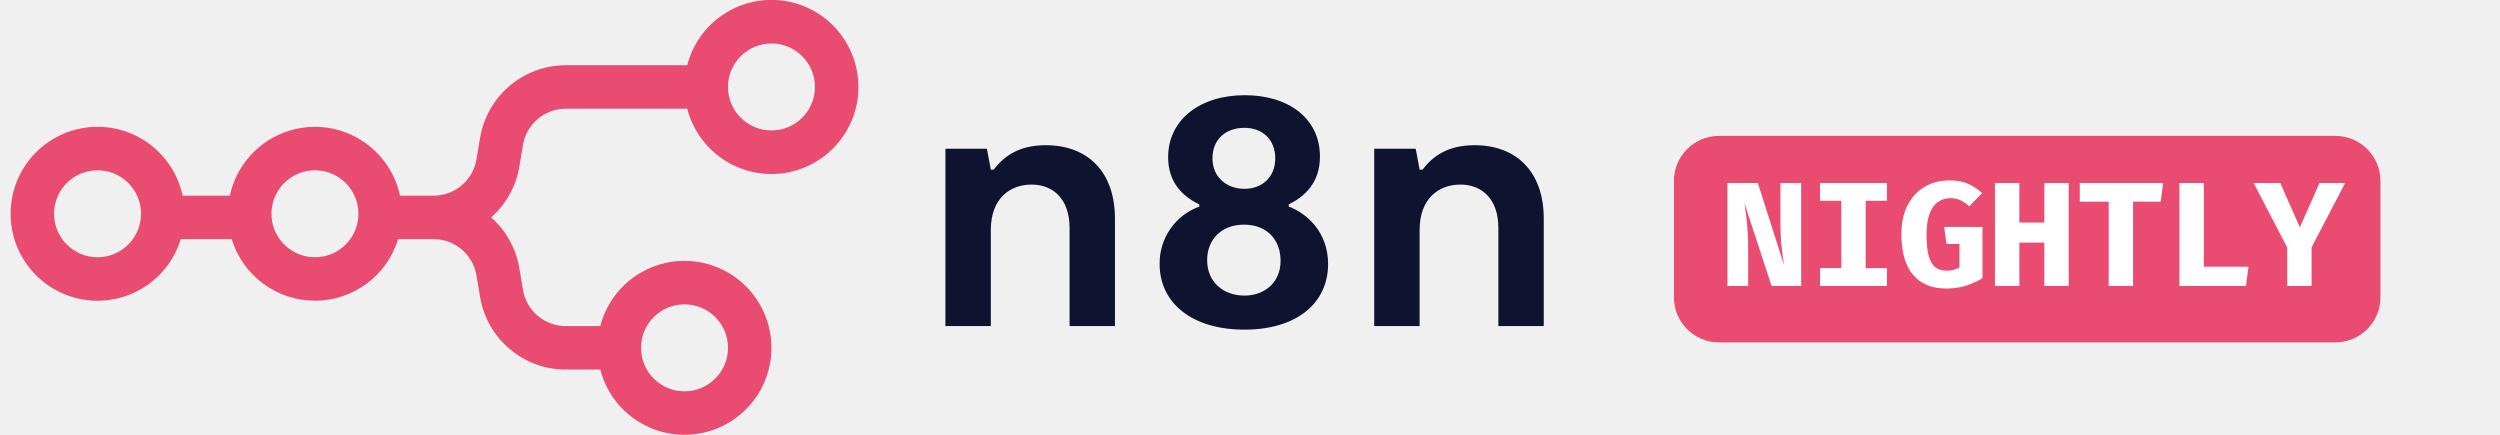
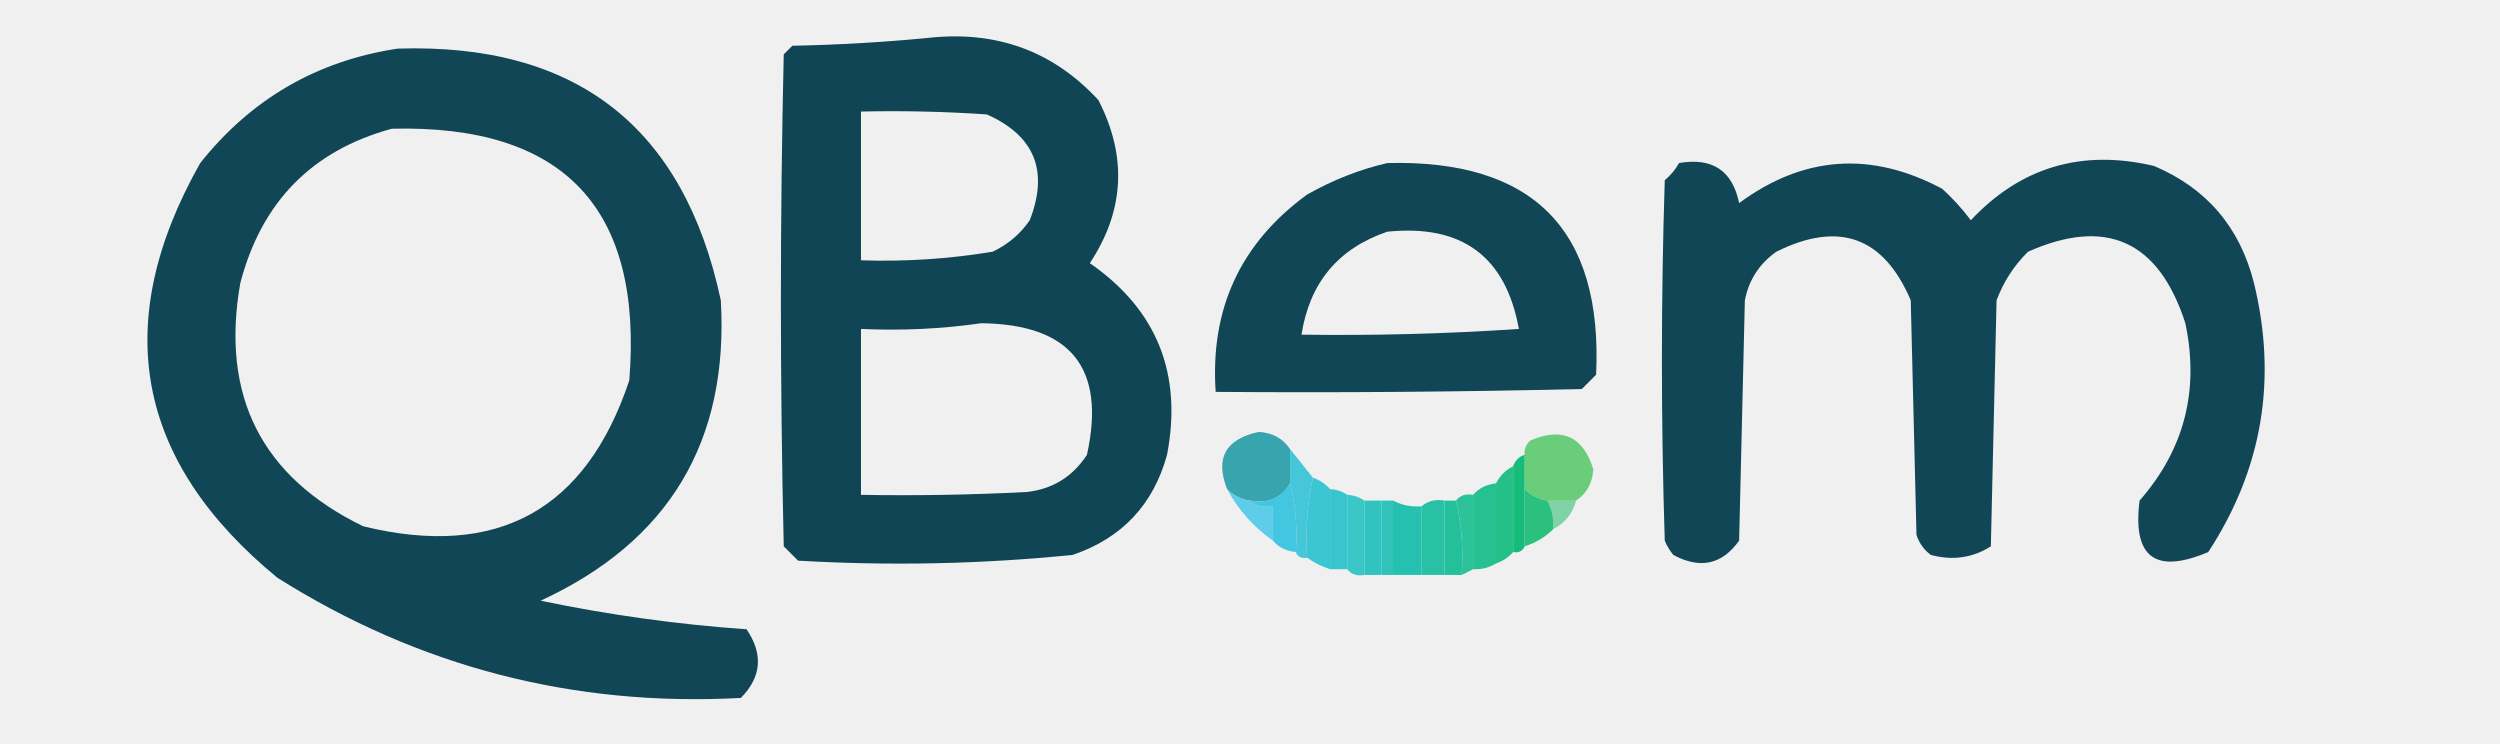
- <svg xmlns="http://www.w3.org/2000/svg" width="230" height="40" fill="none">
-   <g clip-path="url(#a)">
-     <path fill="#ea4b71" fill-rule="evenodd" d="M78.974 8a8 8 0 0 1-15.748 2h-11.17a4 4 0 0 0-3.945 3.342l-.329 1.973a7.98 7.98 0 0 1-2.6 4.685 7.98 7.98 0 0 1 2.6 4.685l.329 1.973A4 4 0 0 0 52.056 30h3.17a8 8 0 1 1 0 4h-3.17a8 8 0 0 1-7.89-6.685l-.33-1.973A4 4 0 0 0 39.891 22h-3.263a8.004 8.004 0 0 1-15.309 0h-4.691a8 8 0 1 1 .172-4h4.348A8.003 8.003 0 0 1 36.8 18h3.09a4 4 0 0 0 3.946-3.342l.33-1.973A8 8 0 0 1 52.055 6h11.17a8 8 0 0 1 15.748 2zm-4 0a4 4 0 1 1-8 0 4 4 0 0 1 8 0m-66 15.667a4 4 0 1 0 0-8 4 4 0 0 0 0 8m20 0a4 4 0 1 0 0-8 4 4 0 0 0 0 8m34 12.333a4 4 0 1 0 0-8 4 4 0 0 0 0 8" clip-rule="evenodd" />
-     <path fill="#101330" d="M86.978 30.001h4.177v-8.843c0-2.904 1.762-4.177 3.753-4.177 1.958 0 3.492 1.305 3.492 3.981v9.039h4.176v-9.887c0-4.275-2.48-6.755-6.363-6.755-2.447 0-3.818.979-4.797 2.251h-.26l-.36-1.925H86.98zm31.585-10.997v-.196c1.436-.718 2.872-1.958 2.872-4.405 0-3.524-2.905-5.645-6.918-5.645-4.112 0-7.049 2.251-7.049 5.71 0 2.35 1.371 3.622 2.872 4.34v.196a5.54 5.54 0 0 0-3.655 5.286c0 3.557 2.937 6.037 7.799 6.037s7.701-2.48 7.701-6.037c0-2.936-1.958-4.666-3.622-5.286m-4.079-7.244c1.632 0 2.839 1.044 2.839 2.806s-1.24 2.807-2.839 2.807-2.937-1.045-2.937-2.807c0-1.794 1.273-2.806 2.937-2.806m0 15.435c-1.893 0-3.426-1.208-3.426-3.263 0-1.86 1.272-3.264 3.393-3.264 2.089 0 3.362 1.37 3.362 3.329 0 1.99-1.469 3.198-3.329 3.198m11.944 2.806h4.177v-8.843c0-2.904 1.762-4.177 3.753-4.177 1.958 0 3.491 1.305 3.491 3.981v9.039h4.177v-9.887c0-4.275-2.48-6.755-6.363-6.755-2.447 0-3.818.979-4.797 2.251h-.261l-.359-1.925h-3.818z" />
-   </g>
-   <rect width="65.001" height="19" x="154" y="12.5" fill="#ea4b71" rx="4.149" />
-   <defs>
-     <clipPath id="a">
-       <path fill="#fff" d="M0 0h143v40H0z" />
-     </clipPath>
-   </defs>
-   <path fill="#fff" d="m162.985 26.312-2.496-7.624q.061.404.143 1.04.082.629.137 1.401.062.773.062 1.607v3.576h-1.908v-9.477h2.797l2.42 7.583q-.11-.65-.226-1.661t-.116-2.291v-3.63h1.908v9.476Zm10.611-9.477v1.641h-1.955v6.188h1.955v1.648h-6.153v-1.648h1.955v-6.188h-1.955v-1.64zm5.477 9.71q-2.017 0-3.084-1.272-1.06-1.279-1.06-3.72 0-1.613.589-2.714.588-1.108 1.586-1.675.998-.568 2.229-.568 1.04 0 1.75.321.711.322 1.265.848l-1.176 1.217q-.43-.383-.827-.567-.397-.185-.903-.185-.636 0-1.135.342-.492.335-.78 1.074-.286.731-.286 1.92 0 1.238.198 1.97.205.732.615 1.053.41.314 1.04.314.335 0 .629-.075.294-.082.547-.212V22.45h-1.19l-.219-1.573h3.528v4.711q-.71.438-1.531.698-.814.26-1.785.26zm9.005-.233v-3.993h-2.297v3.993h-2.243v-9.477h2.243v3.638h2.297v-3.638h2.243v9.477Zm8.164-7.76v7.76h-2.243v-7.76h-2.66v-1.717h7.672l-.232 1.717zm4.266 7.76v-9.477h2.243v7.706h4.11l-.233 1.771Zm12.157-3.555v3.555h-2.242V22.77l-3.09-5.935h2.454l1.798 4.082 1.812-4.082h2.359z" />
+ <svg xmlns="http://www.w3.org/2000/svg" clip-rule="evenodd" fill-rule="evenodd" image-rendering="optimizeQuality" shape-rendering="geometricPrecision" text-rendering="geometricPrecision" version="1.1" viewBox="0 0 437 130">
+   <path d="m163.5 6.5c11.386-0.931 20.886 2.735 28.5 11 5.061 9.856 4.561 19.356-1.5 28.5 11.716 8.127 16.216 19.294 13.5 33.5-2.404 8.737-7.904 14.571-16.5 17.5-15.946 1.605-31.946 1.938-48 1-0.833-0.833-1.667-1.667-2.5-2.5-0.667-28.667-0.667-57.333 0-86l1.5-1.5c8.51-0.171 16.843-0.671 25-1.5zm-13 13c7.341-0.166 14.674 3e-4 22 0.5 8.355 3.722 10.855 9.889 7.5 18.5-1.663 2.417-3.829 4.25-6.5 5.5-7.613 1.262-15.28 1.762-23 1.5v-26zm21 37c15.685 0.174 21.852 7.84 18.5 23-2.481 3.814-5.981 5.981-10.5 6.5-9.661 0.5-19.328 0.666-29 0.5v-29c7.187 0.325 14.187-0.009 21-1z" fill="#023b4c" opacity=".942" />
+   <path d="m69.5 8.5c31.19-1.008 50.023 13.659 56.5 44 1.422 24.657-9.078 42.157-31.5 52.5 11.902 2.483 23.902 4.15 36 5 2.948 4.341 2.615 8.341-1 12-29.277 1.571-56.277-5.429-81-21-24.811-20.366-29.311-44.533-13.5-72.5 8.909-11.202 20.409-17.869 34.5-20zm-1 14c30.09-0.742 43.923 13.924 41.5 44-7.581 22.71-23.081 31.21-46.5 25.5-17.785-8.636-24.951-22.803-21.5-42.5 3.709-14.208 12.542-23.208 26.5-27z" fill="#023b4c" opacity=".936" />
+   <path d="m242.5 28.5c25.528-0.64 37.695 11.694 36.5 37-0.833 0.833-1.667 1.667-2.5 2.5-21.331 0.5-42.664 0.667-64 0.5-0.987-14.522 4.347-26.022 16-34.5 4.517-2.554 9.184-4.388 14-5.5zm0 12c13.043-1.334 20.71 4.333 23 17-12.647 0.849-25.313 1.182-38 1 1.414-9.074 6.414-15.074 15-18z" fill="#023b4c" opacity=".939" />
+   <path d="m293.5 28.5c5.826-1.011 9.326 1.322 10.5 7 11.249-8.292 23.082-9.125 35.5-2.5 1.851 1.684 3.518 3.517 5 5.5 8.715-9.29 19.381-12.457 32-9.5 9.205 3.885 15.039 10.719 17.5 20.5 4.104 16.892 1.437 32.558-8 47-9.261 3.921-13.261 0.921-12-9 7.813-8.915 10.479-19.248 8-31-4.645-14.409-13.812-18.576-27.5-12.5-2.469 2.441-4.302 5.274-5.5 8.5-0.333 14.333-0.667 28.667-1 43-3.183 2.023-6.683 2.523-10.5 1.5-1.201-0.902-2.035-2.069-2.5-3.5-0.333-13.667-0.667-27.333-1-41-4.723-11.102-12.556-13.936-23.5-8.5-2.967 2.1-4.8 4.934-5.5 8.5-0.333 14-0.667 28-1 42-2.981 4.196-6.814 5.029-11.5 2.5-0.626-0.75-1.126-1.584-1.5-2.5-0.667-21-0.667-42 0-63 1.045-0.873 1.878-1.873 2.5-3z" fill="#023b4c" opacity=".936" />
+   <path d="m225.5 78.5v6c-1.536 2.592-3.869 3.592-7 3-1.562-0.233-2.895-0.899-4-2-2.131-5.401-0.297-8.735 5.5-10 2.399 0.113 4.232 1.113 5.5 3z" fill="#289da8" opacity=".921" />
+   <path d="m275.5 87.5h-5c-1.562-0.233-2.895-0.899-4-2v-6c-0.086-0.996 0.248-1.829 1-2.5 5.564-2.384 9.23-0.717 11 5-0.113 2.399-1.113 4.232-3 5.5z" fill="#5fca6f" opacity=".925" />
+   <path d="m225.5 78.5c1.303 1.642 2.636 3.309 4 5-0.986 4.47-1.319 9.137-1 14-0.992 0.172-1.658-0.162-2-1 0.317-4.202-0.017-8.202-1-12v-6z" fill="#32c1d7" opacity=".894" />
+   <path d="m264.5 81.5v15c-0.79 0.901-1.79 1.568-3 2v-14c0.667-1.333 1.667-2.333 3-3z" fill="#14bb80" opacity=".925" />
+   <path d="m266.5 79.5v6 10c-0.342 0.838-1.008 1.172-2 1v-15c0.333-1 1-1.667 2-2z" fill="#15bb79" opacity=".992" />
+   <path d="m229.5 83.5c1.21 0.432 2.21 1.099 3 2v14c-1.495-0.489-2.829-1.155-4-2-0.319-4.863 0.014-9.53 1-14z" fill="#2fc3d2" opacity=".933" />
+   <path d="m232.5 85.5c1.109 0.057 2.109 0.39 3 1v13h-3v-14z" fill="#2dc3cb" opacity=".942" />
+   <path d="m261.5 84.5v14c-1.208 0.734-2.541 1.067-4 1v-13c1.014-1.174 2.347-1.84 4-2z" fill="#17bc8a" opacity=".929" />
+   <path d="m235.5 86.5c1.109 0.057 2.109 0.39 3 1v13c-1.291 0.237-2.291-0.096-3-1v-13z" fill="#2ac2c4" opacity=".915" />
+   <path d="m254.5 87.5c0.709-0.904 1.709-1.237 3-1v13c-0.667 0.333-1.333 0.667-2 1 0.318-4.532-0.015-8.866-1-13z" fill="#19bd92" opacity=".913" />
+   <path d="m214.5 85.5c1.105 1.101 2.438 1.767 4 2 1.068 0.934 2.401 1.268 4 1v6c-3.403-2.4-6.07-5.4-8-9z" fill="#3bc5e7" opacity=".807" />
+   <path d="m225.5 84.5c0.983 3.798 1.317 7.798 1 12-1.653-0.16-2.986-0.826-4-2v-6c-1.599 0.268-2.932-0.066-4-1 3.131 0.592 5.464-0.408 7-3z" fill="#35c2dd" opacity=".925" />
+   <path d="m238.5 87.5h3v13h-3v-13z" fill="#27c1bd" opacity=".949" />
+   <path d="m241.5 87.5h2v13h-2v-13z" fill="#24c1b6" opacity=".942" />
+   <path d="m243.5 87.5c1.542 0.801 3.208 1.134 5 1v12h-5v-13z" fill="#22bfaf" opacity=".978" />
+   <path d="m252.5 87.5v13h-4v-12c1.068-0.934 2.401-1.268 4-1z" fill="#1dbea1" opacity=".945" />
+   <path d="m252.5 87.5h2c0.985 4.134 1.318 8.468 1 13h-3v-13z" fill="#1abe98" opacity=".952" />
+   <path d="m266.5 85.5c1.105 1.101 2.438 1.767 4 2 0.801 1.542 1.134 3.208 1 5-1.399 1.39-3.066 2.39-5 3v-10z" fill="#11ba6f" opacity=".882" />
+   <path d="m270.5 87.5h5c-0.58 2.249-1.913 3.915-4 5 0.134-1.792-0.199-3.458-1-5z" fill="#1bba65" opacity=".531" />
</svg>
